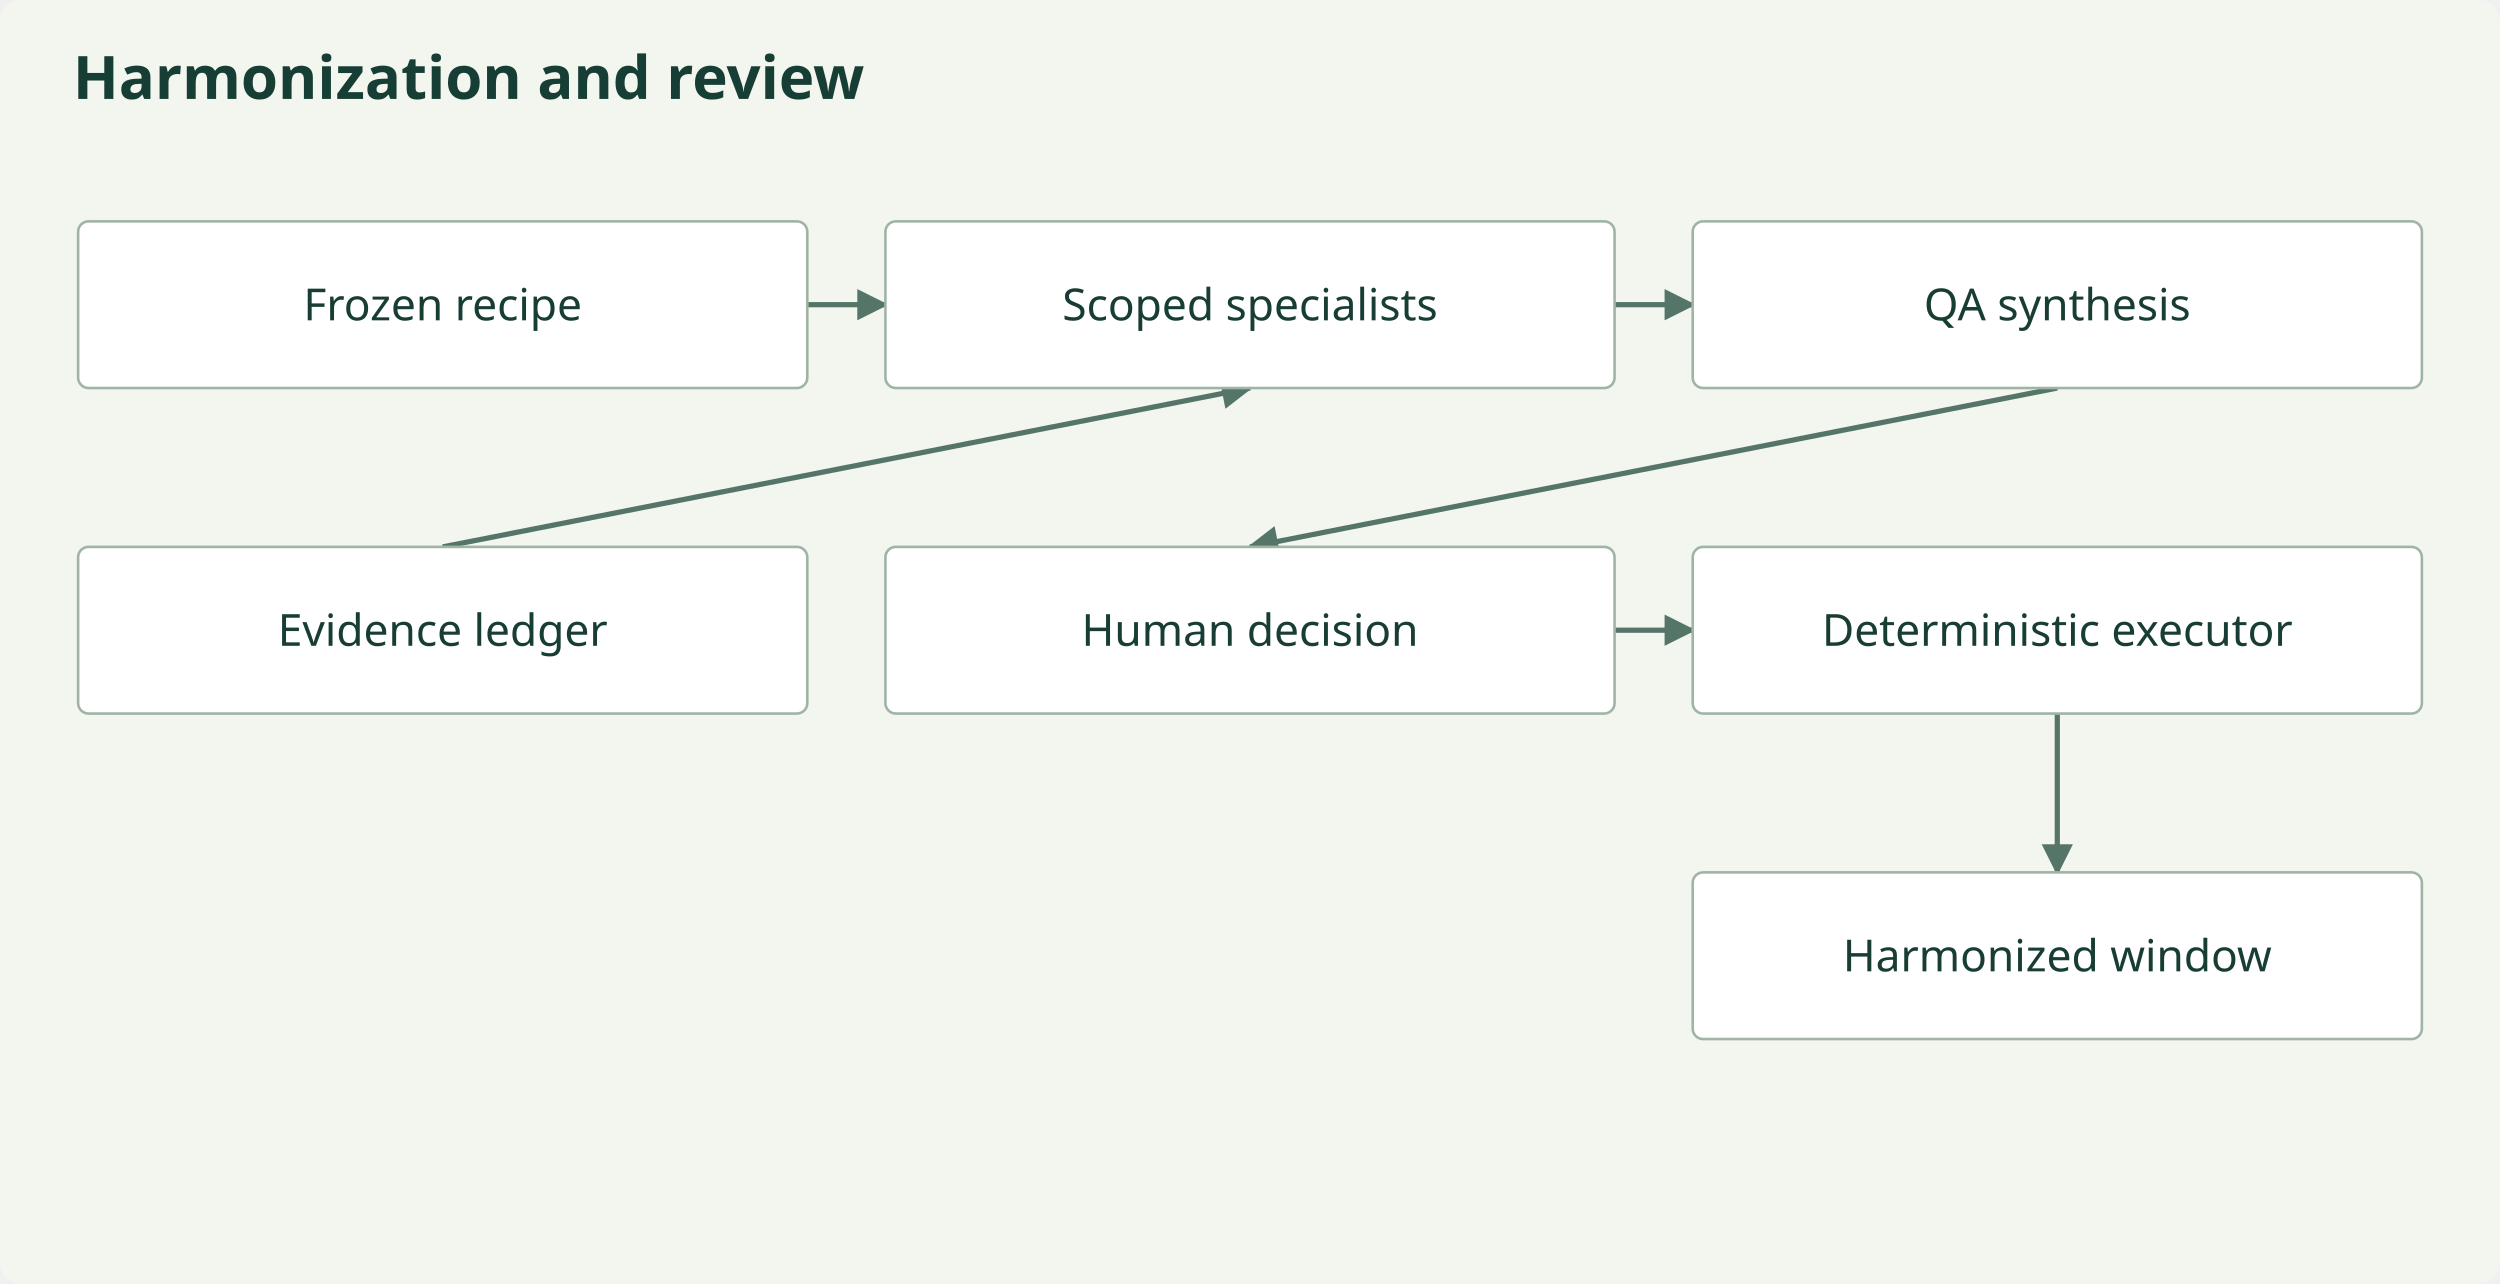
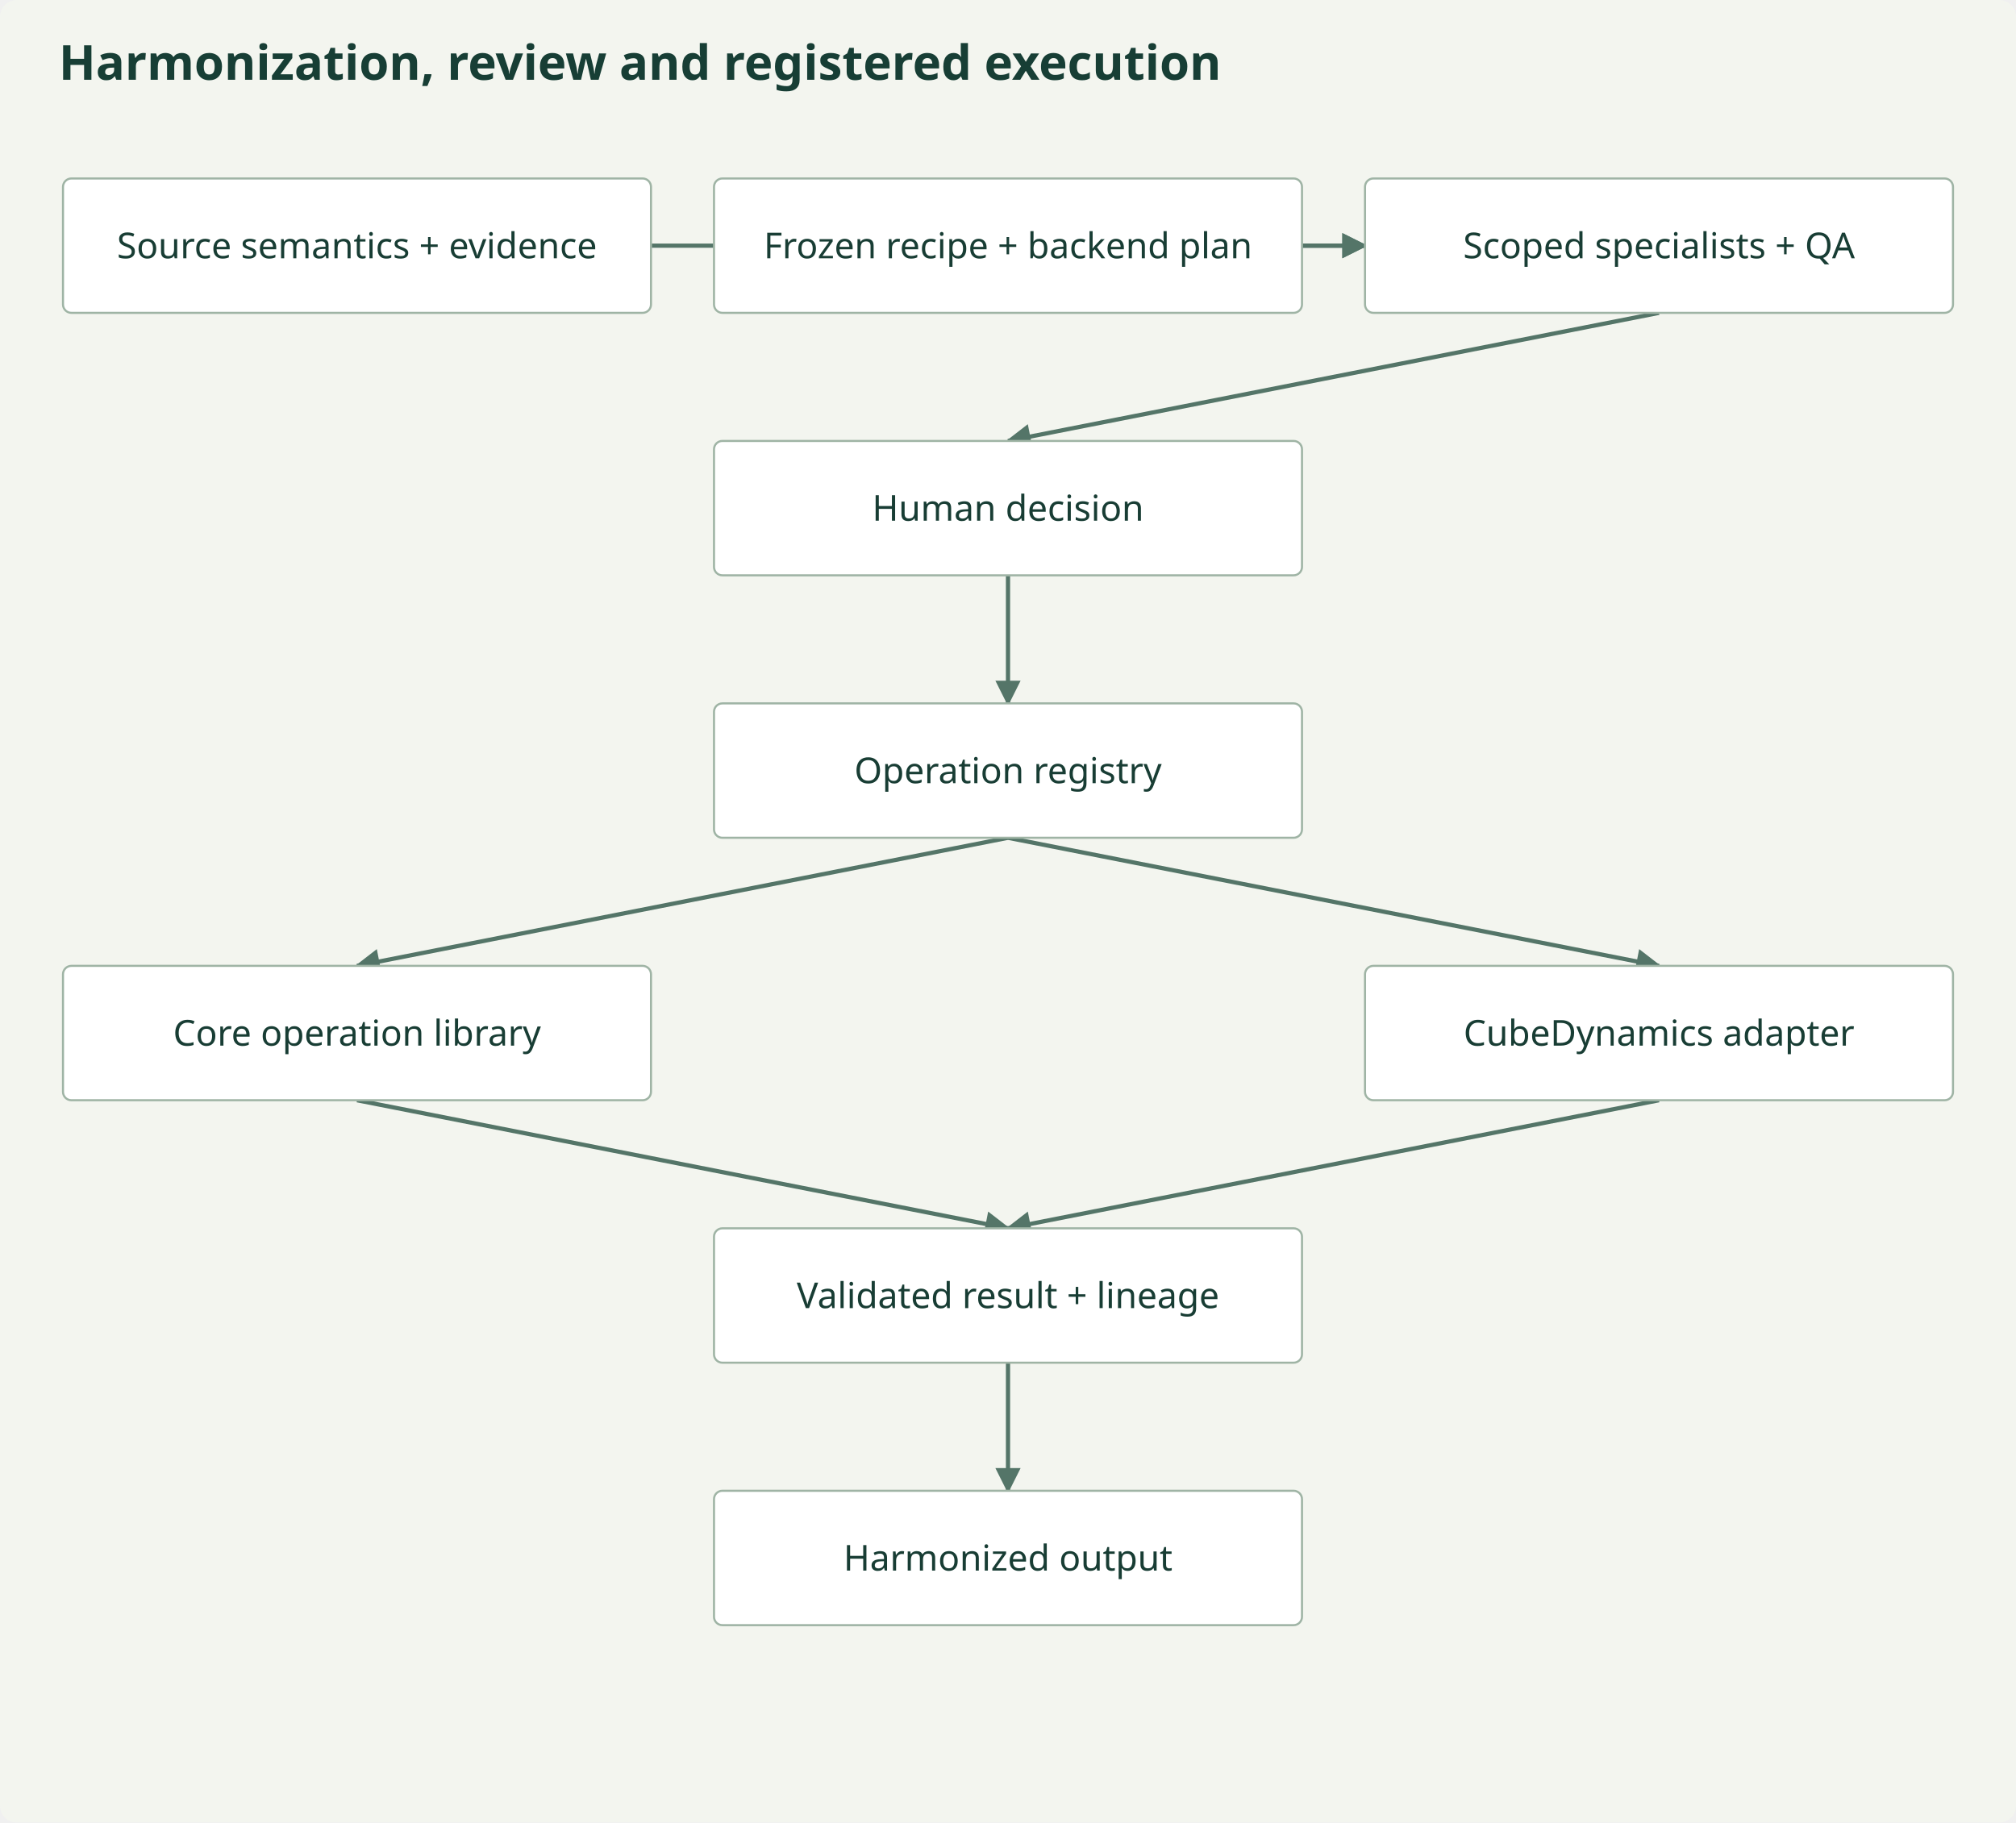
- <svg xmlns="http://www.w3.org/2000/svg" viewBox="0 0 960 493" role="img" aria-labelledby="title desc">
+ <svg xmlns="http://www.w3.org/2000/svg" viewBox="0 0 960 868" role="img" aria-labelledby="title desc">
  <defs>
    <marker id="arrow" viewBox="0 0 10 10" refX="9" refY="5" markerWidth="6" markerHeight="6" orient="auto-start-reverse">
      <path d="M0 0L10 5L0 10Z" fill="#547568" />
    </marker>
  </defs>
-   <rect width="960" height="493" fill="#f3f5ef" rx="8" />
-   <text x="28" y="38" fill="#173e35" font-family="sans-serif" font-size="23" font-weight="600">Harmonization and review</text>
-   <path d="M310 117 L340 117" fill="none" stroke="#547568" stroke-width="2" marker-end="url(#arrow)" />
-   <path d="M170 210 L480 149" fill="none" stroke="#547568" stroke-width="2" marker-end="url(#arrow)" />
+   <rect width="960" height="868" fill="#f3f5ef" rx="8" />
+   <text x="28" y="38" fill="#173e35" font-family="sans-serif" font-size="23" font-weight="600">Harmonization, review and registered execution</text>
+   <path d="M310 117 L650 117" fill="none" stroke="#547568" stroke-width="2" marker-end="url(#arrow)" />
  <path d="M620 117 L650 117" fill="none" stroke="#547568" stroke-width="2" marker-end="url(#arrow)" />
  <path d="M790 149 L480 210" fill="none" stroke="#547568" stroke-width="2" marker-end="url(#arrow)" />
-   <path d="M620 242 L650 242" fill="none" stroke="#547568" stroke-width="2" marker-end="url(#arrow)" />
-   <path d="M790 274 L790 335" fill="none" stroke="#547568" stroke-width="2" marker-end="url(#arrow)" />
+   <path d="M480 274 L480 335" fill="none" stroke="#547568" stroke-width="2" marker-end="url(#arrow)" />
+   <path d="M480 399 L170 460" fill="none" stroke="#547568" stroke-width="2" marker-end="url(#arrow)" />
+   <path d="M480 399 L790 460" fill="none" stroke="#547568" stroke-width="2" marker-end="url(#arrow)" />
+   <path d="M170 524 L480 585" fill="none" stroke="#547568" stroke-width="2" marker-end="url(#arrow)" />
+   <path d="M790 524 L480 585" fill="none" stroke="#547568" stroke-width="2" marker-end="url(#arrow)" />
+   <path d="M480 649 L480 710" fill="none" stroke="#547568" stroke-width="2" marker-end="url(#arrow)" />
  <rect x="30" y="85" width="280" height="64" rx="4" fill="white" stroke="#9fb4a5" />
  <text x="170" y="123" text-anchor="middle" fill="#183d34" font-family="sans-serif" font-size="17">
-     <tspan x="170" dy="0">Frozen recipe</tspan>
+     <tspan x="170" dy="0">Source semantics + evidence</tspan>
  </text>
  <rect x="340" y="85" width="280" height="64" rx="4" fill="white" stroke="#9fb4a5" />
  <text x="480" y="123" text-anchor="middle" fill="#183d34" font-family="sans-serif" font-size="17">
-     <tspan x="480" dy="0">Scoped specialists</tspan>
+     <tspan x="480" dy="0">Frozen recipe + backend plan</tspan>
  </text>
  <rect x="650" y="85" width="280" height="64" rx="4" fill="white" stroke="#9fb4a5" />
  <text x="790" y="123" text-anchor="middle" fill="#183d34" font-family="sans-serif" font-size="17">
-     <tspan x="790" dy="0">QA synthesis</tspan>
-   </text>
-   <rect x="30" y="210" width="280" height="64" rx="4" fill="white" stroke="#9fb4a5" />
-   <text x="170" y="248" text-anchor="middle" fill="#183d34" font-family="sans-serif" font-size="17">
-     <tspan x="170" dy="0">Evidence ledger</tspan>
+     <tspan x="790" dy="0">Scoped specialists + QA</tspan>
  </text>
  <rect x="340" y="210" width="280" height="64" rx="4" fill="white" stroke="#9fb4a5" />
  <text x="480" y="248" text-anchor="middle" fill="#183d34" font-family="sans-serif" font-size="17">
    <tspan x="480" dy="0">Human decision</tspan>
  </text>
-   <rect x="650" y="210" width="280" height="64" rx="4" fill="white" stroke="#9fb4a5" />
-   <text x="790" y="248" text-anchor="middle" fill="#183d34" font-family="sans-serif" font-size="17">
-     <tspan x="790" dy="0">Deterministic executor</tspan>
+   <rect x="340" y="335" width="280" height="64" rx="4" fill="white" stroke="#9fb4a5" />
+   <text x="480" y="373" text-anchor="middle" fill="#183d34" font-family="sans-serif" font-size="17">
+     <tspan x="480" dy="0">Operation registry</tspan>
  </text>
-   <rect x="650" y="335" width="280" height="64" rx="4" fill="white" stroke="#9fb4a5" />
-   <text x="790" y="373" text-anchor="middle" fill="#183d34" font-family="sans-serif" font-size="17">
-     <tspan x="790" dy="0">Harmonized window</tspan>
+   <rect x="30" y="460" width="280" height="64" rx="4" fill="white" stroke="#9fb4a5" />
+   <text x="170" y="498" text-anchor="middle" fill="#183d34" font-family="sans-serif" font-size="17">
+     <tspan x="170" dy="0">Core operation library</tspan>
+   </text>
+   <rect x="650" y="460" width="280" height="64" rx="4" fill="white" stroke="#9fb4a5" />
+   <text x="790" y="498" text-anchor="middle" fill="#183d34" font-family="sans-serif" font-size="17">
+     <tspan x="790" dy="0">CubeDynamics adapter</tspan>
+   </text>
+   <rect x="340" y="585" width="280" height="64" rx="4" fill="white" stroke="#9fb4a5" />
+   <text x="480" y="623" text-anchor="middle" fill="#183d34" font-family="sans-serif" font-size="17">
+     <tspan x="480" dy="0">Validated result + lineage</tspan>
+   </text>
+   <rect x="340" y="710" width="280" height="64" rx="4" fill="white" stroke="#9fb4a5" />
+   <text x="480" y="748" text-anchor="middle" fill="#183d34" font-family="sans-serif" font-size="17">
+     <tspan x="480" dy="0">Harmonized output</tspan>
  </text>
</svg>
